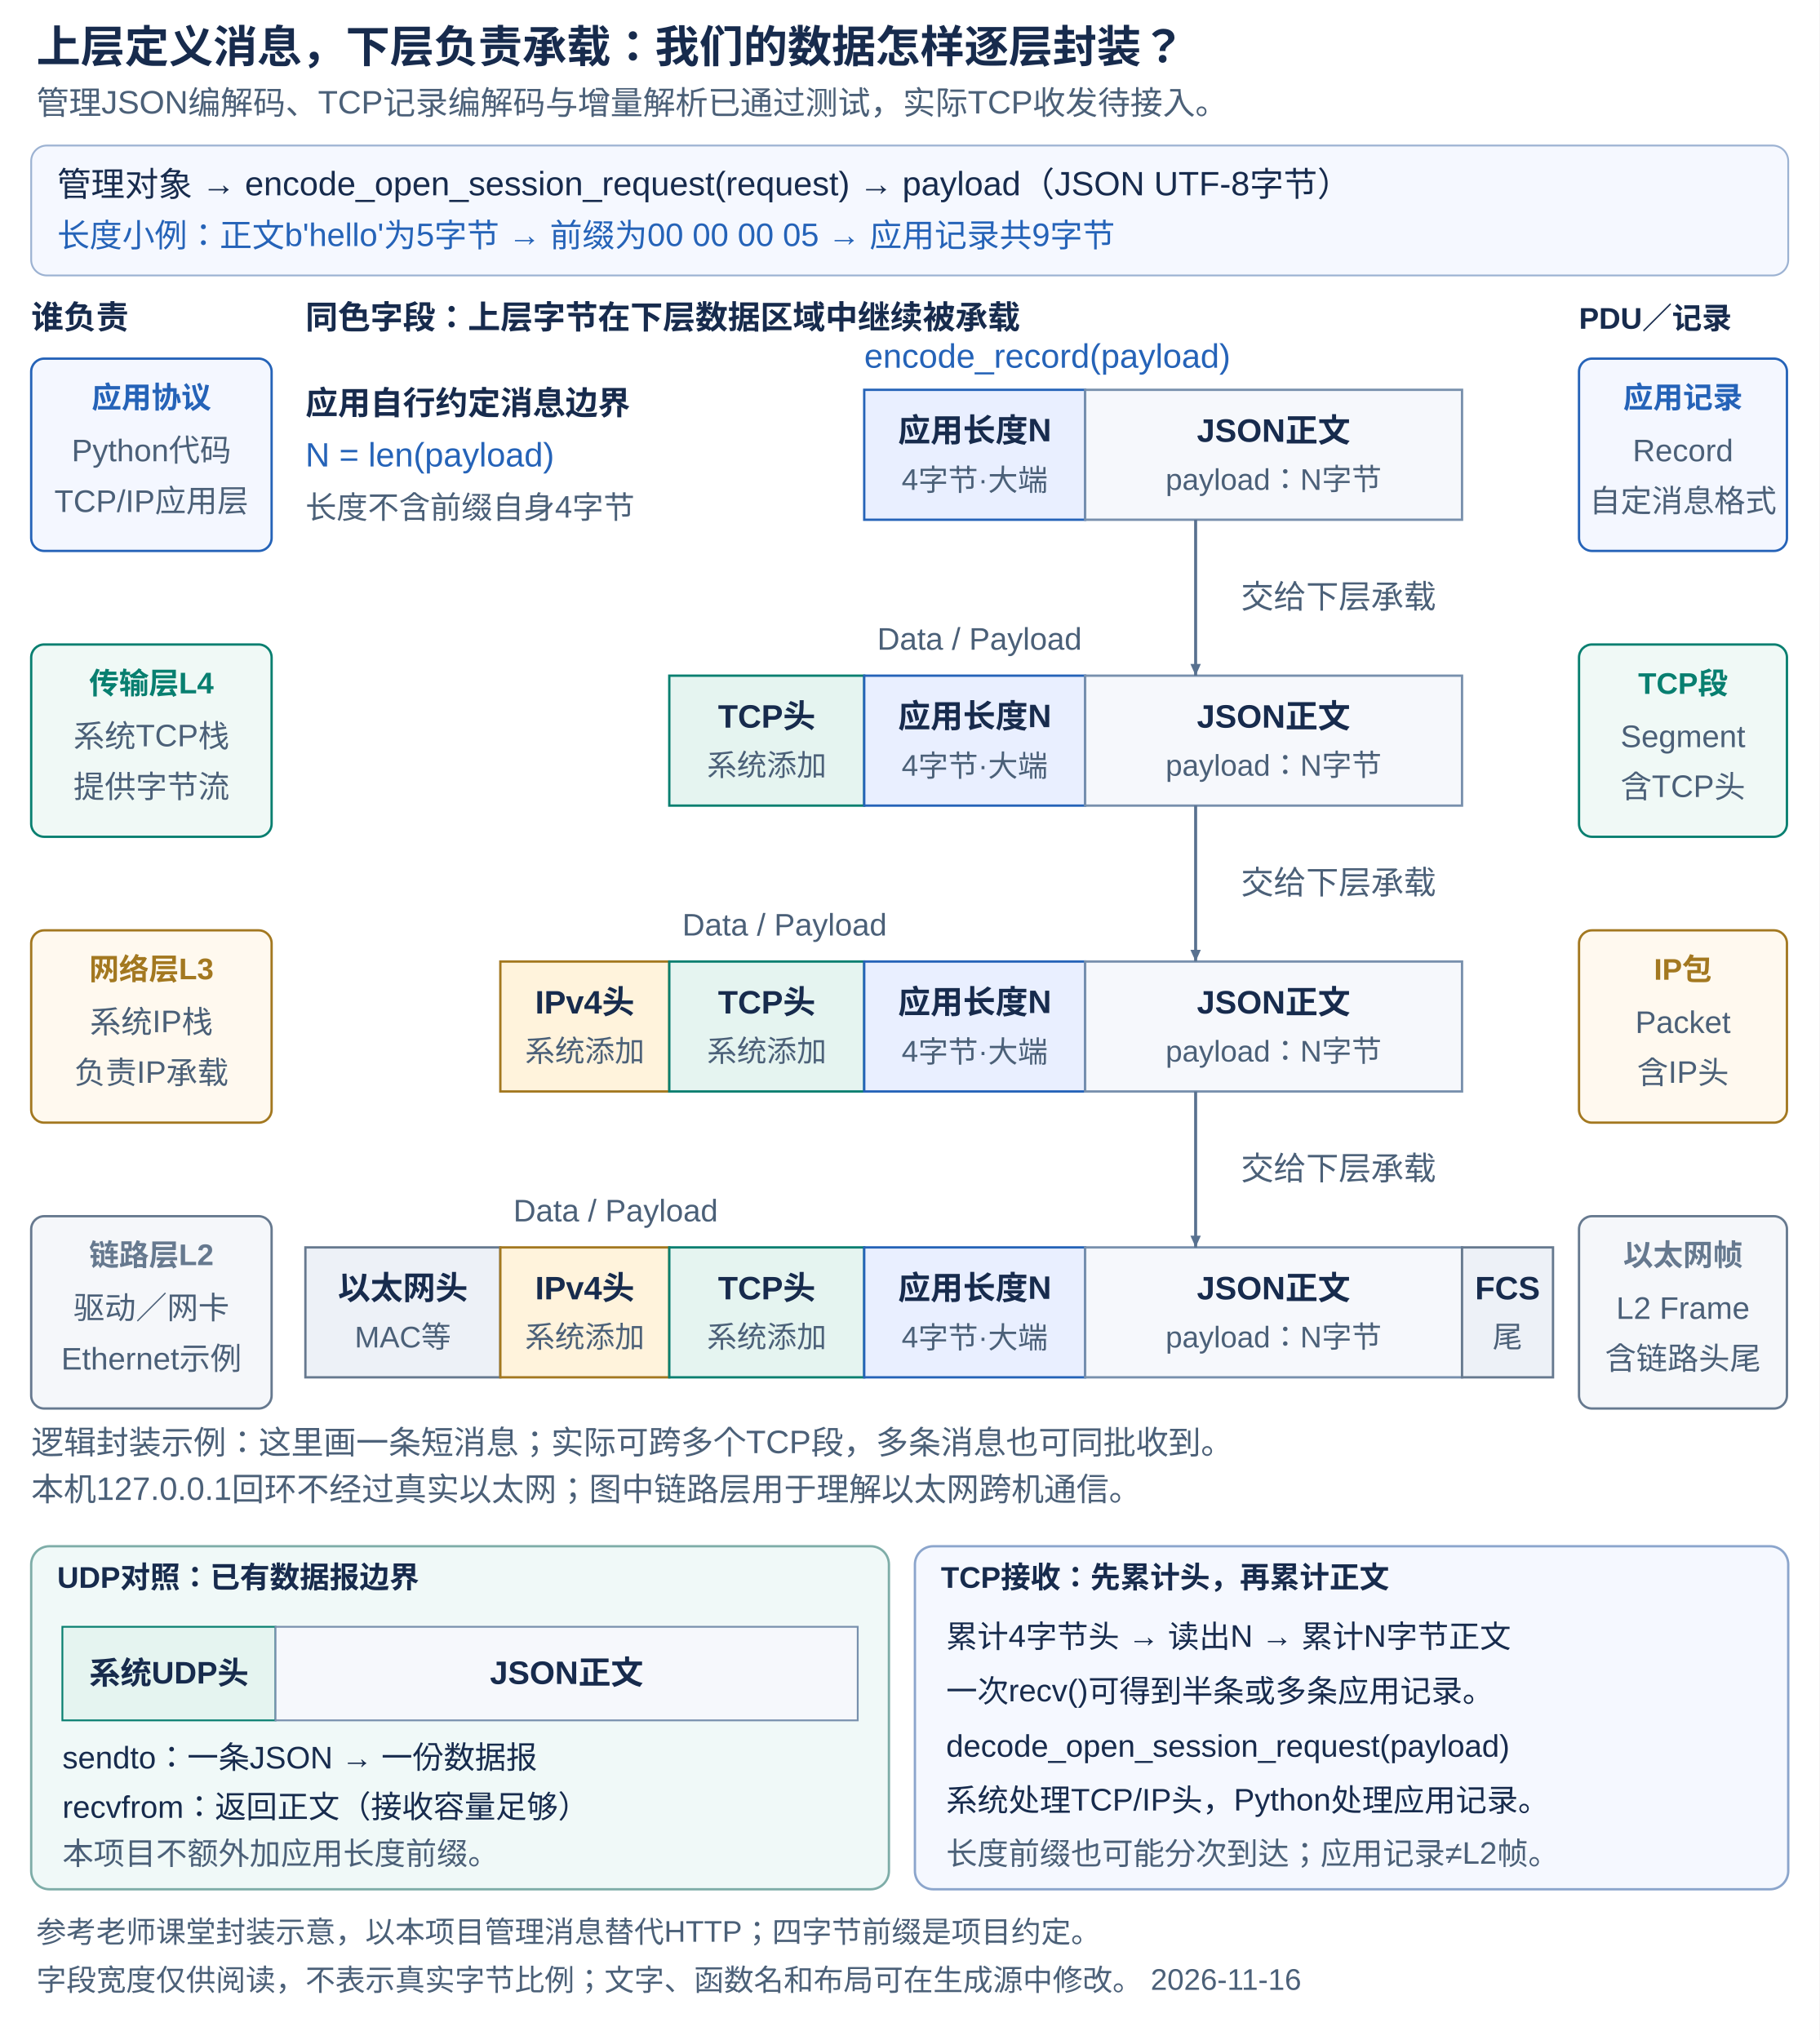
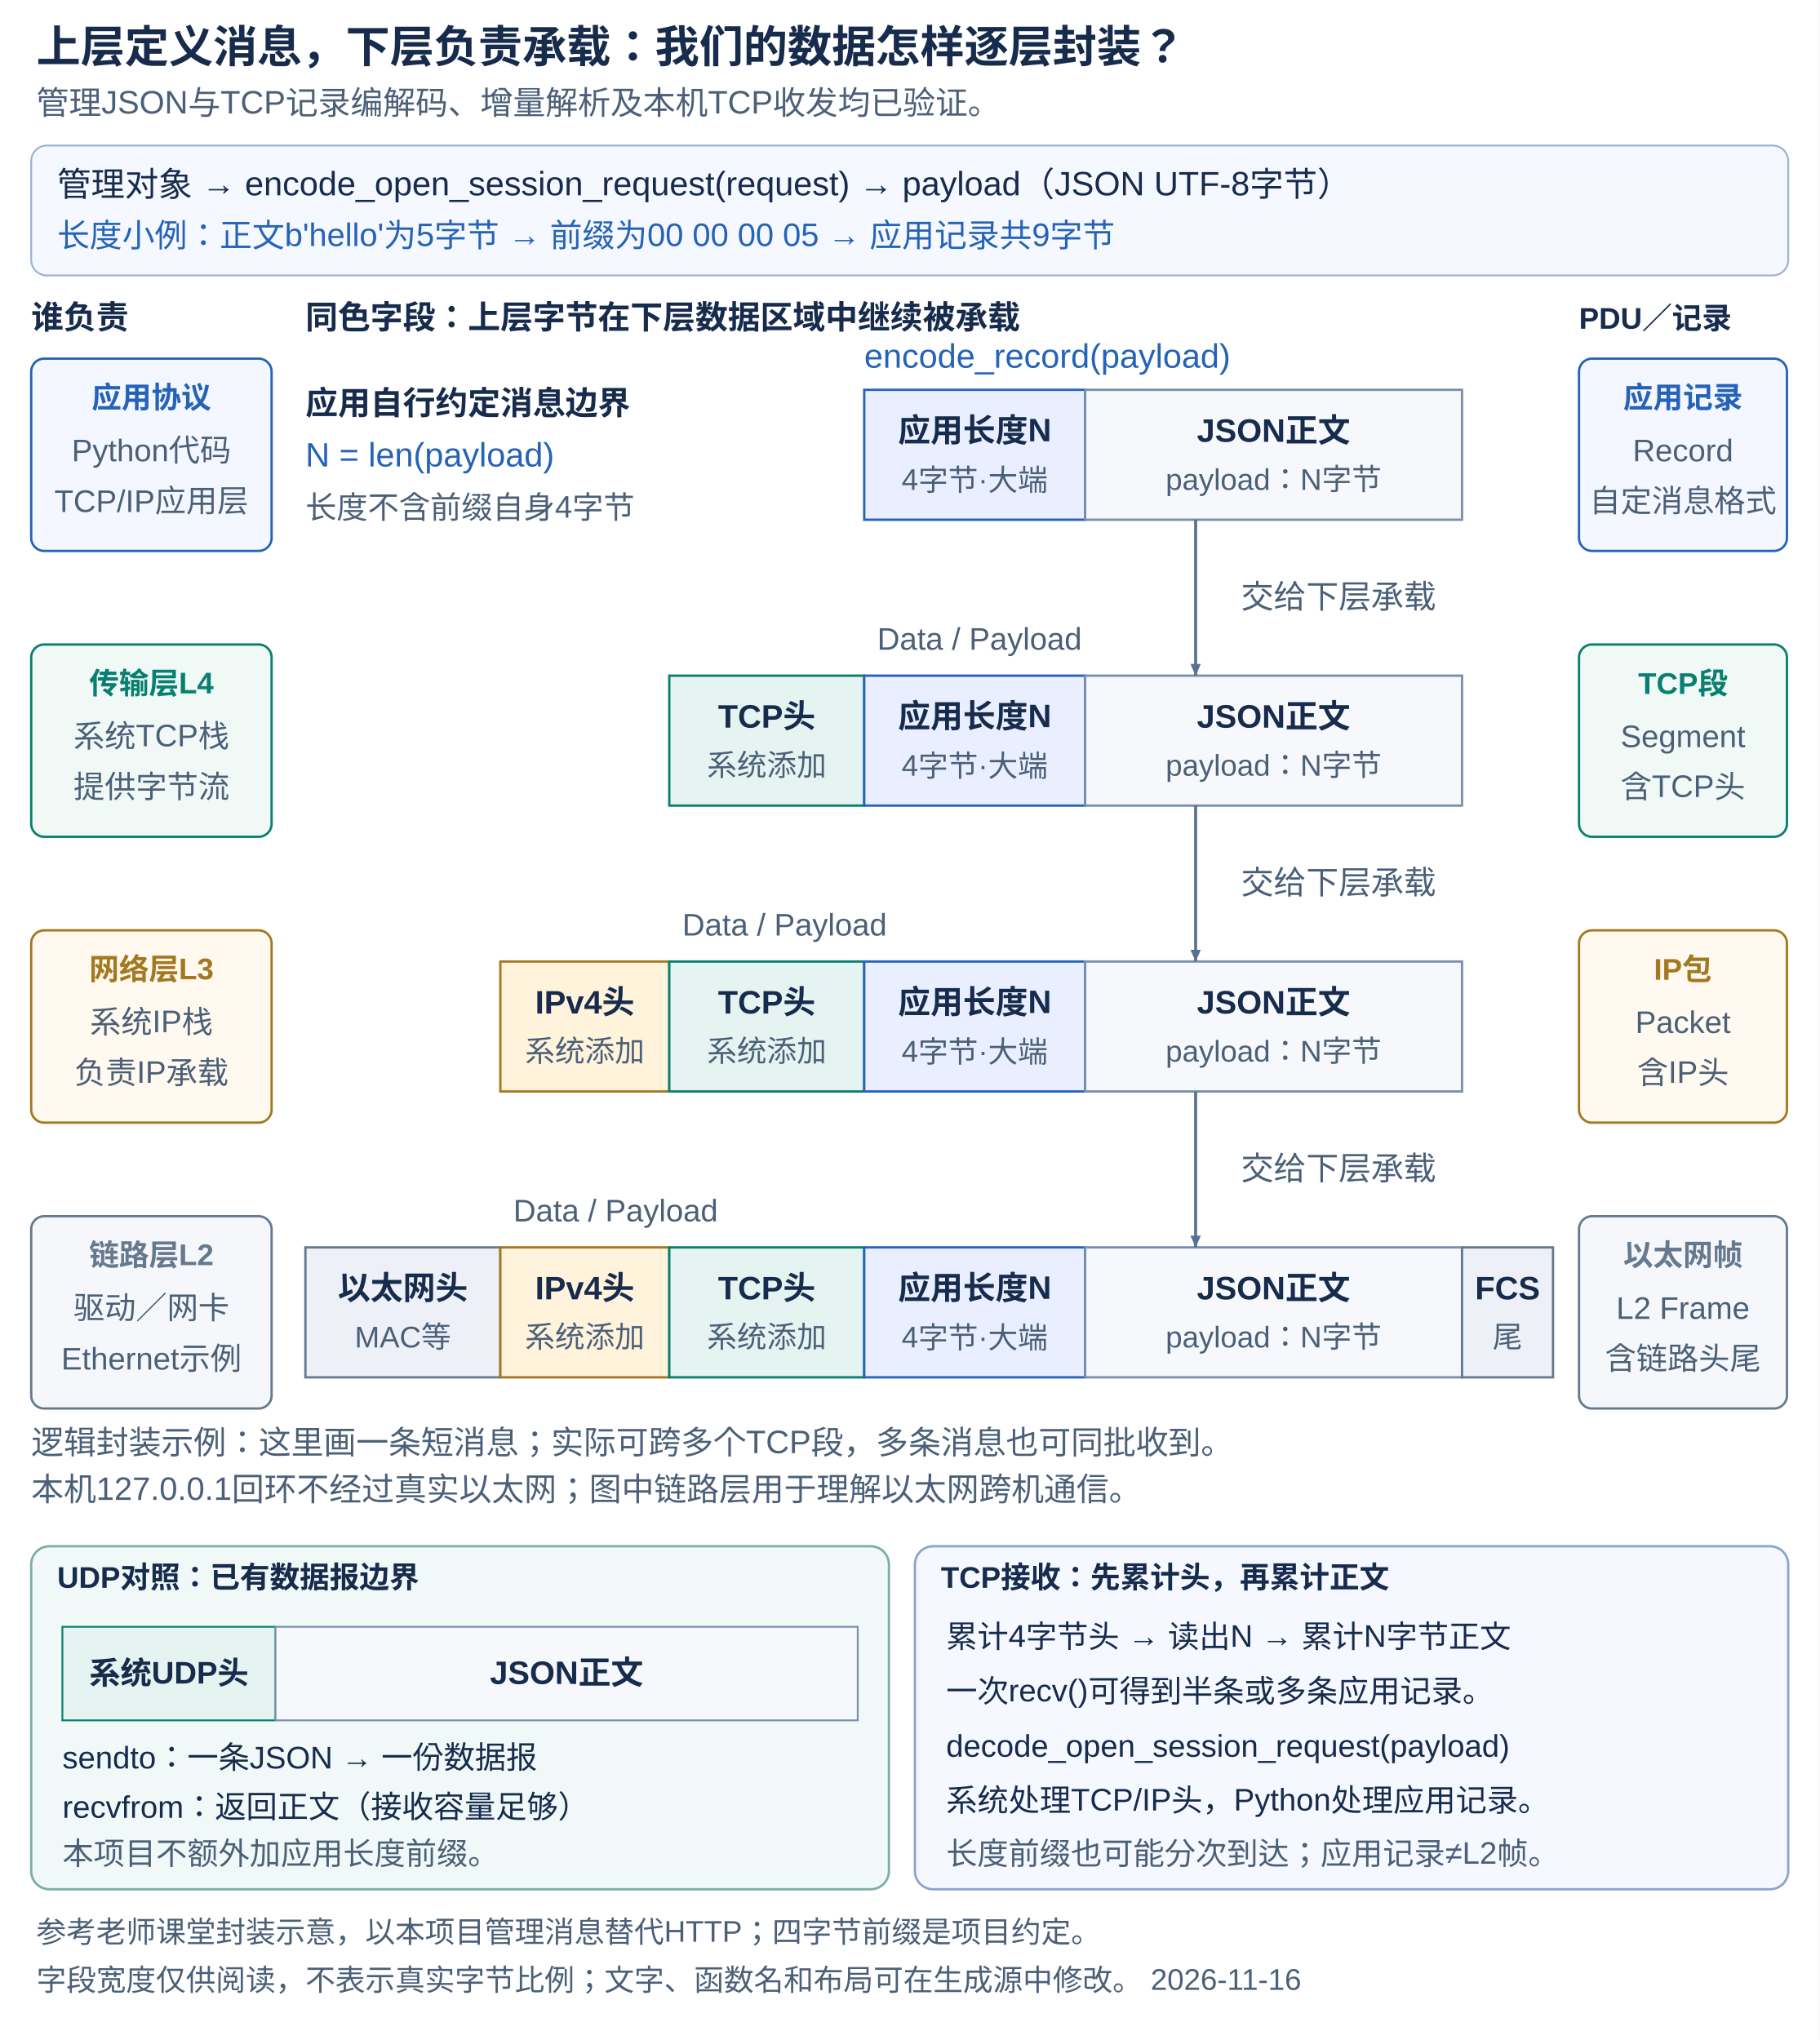
<svg xmlns="http://www.w3.org/2000/svg" width="1400" height="1570" viewBox="0 0 1400 1570" role="img" aria-labelledby="title description">
  <rect x="0" y="0" width="1400" height="1570" rx="0" fill="#ffffff" stroke="#ffffff" stroke-width="0" />
  <text x="28" y="48" font-family="Microsoft YaHei, Microsoft YaHei UI, Arial, sans-serif" font-size="34" font-weight="700" fill="#172b4d" text-anchor="start">上层定义消息，下层负责承载：我们的数据怎样逐层封装？</text>
-   <text x="28" y="88" font-family="Microsoft YaHei, Microsoft YaHei UI, Arial, sans-serif" font-size="25" font-weight="400" fill="#4b6078" text-anchor="start">管理JSON编解码、TCP记录编解码与增量解析已通过测试，实际TCP收发待接入。</text>
+   <text x="28" y="88" font-family="Microsoft YaHei, Microsoft YaHei UI, Arial, sans-serif" font-size="25" font-weight="400" fill="#4b6078" text-anchor="start">管理JSON与TCP记录编解码、增量解析及本机TCP收发均已验证。</text>
  <rect x="24" y="112" width="1352" height="100" rx="12" fill="#f5f8ff" stroke="#9cb2d2" stroke-width="1.4" />
  <text x="44" y="151" font-family="Microsoft YaHei, Microsoft YaHei UI, Arial, sans-serif" font-size="26" font-weight="400" fill="#172b4d" text-anchor="start">管理对象 → encode_open_session_request(request) → payload（JSON UTF-8字节）</text>
  <text x="44" y="190" font-family="Microsoft YaHei, Microsoft YaHei UI, Arial, sans-serif" font-size="25" font-weight="400" fill="#2563b8" text-anchor="start">长度小例：正文b'hello'为5字节 → 前缀为00 00 00 05 → 应用记录共9字节</text>
  <text x="24" y="253" font-family="Microsoft YaHei, Microsoft YaHei UI, Arial, sans-serif" font-size="25" font-weight="700" fill="#172b4d" text-anchor="start">谁负责</text>
  <text x="235" y="253" font-family="Microsoft YaHei, Microsoft YaHei UI, Arial, sans-serif" font-size="25" font-weight="700" fill="#172b4d" text-anchor="start">同色字段：上层字节在下层数据区域中继续被承载</text>
  <text x="1215" y="253" font-family="Microsoft YaHei, Microsoft YaHei UI, Arial, sans-serif" font-size="23" font-weight="700" fill="#172b4d" text-anchor="start">PDU／记录</text>
  <rect x="24" y="276" width="185" height="148" rx="10" fill="#f4f7ff" stroke="#2563b8" stroke-width="1.8" />
  <text x="116.5" y="314" font-family="Microsoft YaHei, Microsoft YaHei UI, Arial, sans-serif" font-size="23" font-weight="700" fill="#2563b8" text-anchor="middle">应用协议</text>
  <text x="116.5" y="355" font-family="Microsoft YaHei, Microsoft YaHei UI, Arial, sans-serif" font-size="24" font-weight="400" fill="#4b6078" text-anchor="middle">Python代码</text>
  <text x="116.5" y="394" font-family="Microsoft YaHei, Microsoft YaHei UI, Arial, sans-serif" font-size="24" font-weight="400" fill="#4b6078" text-anchor="middle">TCP/IP应用层</text>
  <rect x="1215" y="276" width="160" height="148" rx="10" fill="#f4f7ff" stroke="#2563b8" stroke-width="1.8" />
  <text x="1295.0" y="314" font-family="Microsoft YaHei, Microsoft YaHei UI, Arial, sans-serif" font-size="23" font-weight="700" fill="#2563b8" text-anchor="middle">应用记录</text>
  <text x="1295.0" y="355" font-family="Microsoft YaHei, Microsoft YaHei UI, Arial, sans-serif" font-size="24" font-weight="400" fill="#4b6078" text-anchor="middle">Record</text>
  <text x="1295.0" y="394" font-family="Microsoft YaHei, Microsoft YaHei UI, Arial, sans-serif" font-size="24" font-weight="400" fill="#4b6078" text-anchor="middle">自定消息格式</text>
  <rect x="665" y="300" width="170" height="100" rx="0" fill="#e9efff" stroke="#2563b8" stroke-width="1.8" />
  <text x="750.0" y="340" font-family="Microsoft YaHei, Microsoft YaHei UI, Arial, sans-serif" font-size="25" font-weight="700" fill="#172b4d" text-anchor="middle">应用长度N</text>
  <text x="750.0" y="377" font-family="Microsoft YaHei, Microsoft YaHei UI, Arial, sans-serif" font-size="23" font-weight="400" fill="#4b6078" text-anchor="middle">4字节·大端</text>
  <rect x="835" y="300" width="290" height="100" rx="0" fill="#f6f8fc" stroke="#7890ad" stroke-width="1.8" />
  <text x="980.0" y="340" font-family="Microsoft YaHei, Microsoft YaHei UI, Arial, sans-serif" font-size="25" font-weight="700" fill="#172b4d" text-anchor="middle">JSON正文</text>
  <text x="980.0" y="377" font-family="Microsoft YaHei, Microsoft YaHei UI, Arial, sans-serif" font-size="23" font-weight="400" fill="#4b6078" text-anchor="middle">payload：N字节</text>
  <g class="layer-marker" data-row="0" data-y="300" />
  <rect x="24" y="496" width="185" height="148" rx="10" fill="#f0f9f6" stroke="#087f70" stroke-width="1.8" />
  <text x="116.5" y="534" font-family="Microsoft YaHei, Microsoft YaHei UI, Arial, sans-serif" font-size="23" font-weight="700" fill="#087f70" text-anchor="middle">传输层L4</text>
  <text x="116.5" y="575" font-family="Microsoft YaHei, Microsoft YaHei UI, Arial, sans-serif" font-size="24" font-weight="400" fill="#4b6078" text-anchor="middle">系统TCP栈</text>
  <text x="116.5" y="614" font-family="Microsoft YaHei, Microsoft YaHei UI, Arial, sans-serif" font-size="24" font-weight="400" fill="#4b6078" text-anchor="middle">提供字节流</text>
  <rect x="1215" y="496" width="160" height="148" rx="10" fill="#f0f9f6" stroke="#087f70" stroke-width="1.8" />
  <text x="1295.0" y="534" font-family="Microsoft YaHei, Microsoft YaHei UI, Arial, sans-serif" font-size="23" font-weight="700" fill="#087f70" text-anchor="middle">TCP段</text>
  <text x="1295.0" y="575" font-family="Microsoft YaHei, Microsoft YaHei UI, Arial, sans-serif" font-size="24" font-weight="400" fill="#4b6078" text-anchor="middle">Segment</text>
  <text x="1295.0" y="614" font-family="Microsoft YaHei, Microsoft YaHei UI, Arial, sans-serif" font-size="24" font-weight="400" fill="#4b6078" text-anchor="middle">含TCP头</text>
  <rect x="515" y="520" width="150" height="100" rx="0" fill="#e5f4f0" stroke="#087f70" stroke-width="1.8" />
  <text x="590.0" y="560" font-family="Microsoft YaHei, Microsoft YaHei UI, Arial, sans-serif" font-size="25" font-weight="700" fill="#172b4d" text-anchor="middle">TCP头</text>
  <text x="590.0" y="597" font-family="Microsoft YaHei, Microsoft YaHei UI, Arial, sans-serif" font-size="23" font-weight="400" fill="#4b6078" text-anchor="middle">系统添加</text>
  <rect x="665" y="520" width="170" height="100" rx="0" fill="#e9efff" stroke="#2563b8" stroke-width="1.8" />
  <text x="750.0" y="560" font-family="Microsoft YaHei, Microsoft YaHei UI, Arial, sans-serif" font-size="25" font-weight="700" fill="#172b4d" text-anchor="middle">应用长度N</text>
  <text x="750.0" y="597" font-family="Microsoft YaHei, Microsoft YaHei UI, Arial, sans-serif" font-size="23" font-weight="400" fill="#4b6078" text-anchor="middle">4字节·大端</text>
  <rect x="835" y="520" width="290" height="100" rx="0" fill="#f6f8fc" stroke="#7890ad" stroke-width="1.8" />
  <text x="980.0" y="560" font-family="Microsoft YaHei, Microsoft YaHei UI, Arial, sans-serif" font-size="25" font-weight="700" fill="#172b4d" text-anchor="middle">JSON正文</text>
  <text x="980.0" y="597" font-family="Microsoft YaHei, Microsoft YaHei UI, Arial, sans-serif" font-size="23" font-weight="400" fill="#4b6078" text-anchor="middle">payload：N字节</text>
  <g class="layer-marker" data-row="1" data-y="520" />
  <rect x="24" y="716" width="185" height="148" rx="10" fill="#fff9ef" stroke="#a37820" stroke-width="1.8" />
  <text x="116.5" y="754" font-family="Microsoft YaHei, Microsoft YaHei UI, Arial, sans-serif" font-size="23" font-weight="700" fill="#a37820" text-anchor="middle">网络层L3</text>
  <text x="116.5" y="795" font-family="Microsoft YaHei, Microsoft YaHei UI, Arial, sans-serif" font-size="24" font-weight="400" fill="#4b6078" text-anchor="middle">系统IP栈</text>
  <text x="116.5" y="834" font-family="Microsoft YaHei, Microsoft YaHei UI, Arial, sans-serif" font-size="24" font-weight="400" fill="#4b6078" text-anchor="middle">负责IP承载</text>
  <rect x="1215" y="716" width="160" height="148" rx="10" fill="#fff9ef" stroke="#a37820" stroke-width="1.8" />
  <text x="1295.0" y="754" font-family="Microsoft YaHei, Microsoft YaHei UI, Arial, sans-serif" font-size="23" font-weight="700" fill="#a37820" text-anchor="middle">IP包</text>
  <text x="1295.0" y="795" font-family="Microsoft YaHei, Microsoft YaHei UI, Arial, sans-serif" font-size="24" font-weight="400" fill="#4b6078" text-anchor="middle">Packet</text>
  <text x="1295.0" y="834" font-family="Microsoft YaHei, Microsoft YaHei UI, Arial, sans-serif" font-size="24" font-weight="400" fill="#4b6078" text-anchor="middle">含IP头</text>
  <rect x="385" y="740" width="130" height="100" rx="0" fill="#fff3dc" stroke="#a37820" stroke-width="1.8" />
  <text x="450.0" y="780" font-family="Microsoft YaHei, Microsoft YaHei UI, Arial, sans-serif" font-size="25" font-weight="700" fill="#172b4d" text-anchor="middle">IPv4头</text>
  <text x="450.0" y="817" font-family="Microsoft YaHei, Microsoft YaHei UI, Arial, sans-serif" font-size="23" font-weight="400" fill="#4b6078" text-anchor="middle">系统添加</text>
  <rect x="515" y="740" width="150" height="100" rx="0" fill="#e5f4f0" stroke="#087f70" stroke-width="1.8" />
  <text x="590.0" y="780" font-family="Microsoft YaHei, Microsoft YaHei UI, Arial, sans-serif" font-size="25" font-weight="700" fill="#172b4d" text-anchor="middle">TCP头</text>
  <text x="590.0" y="817" font-family="Microsoft YaHei, Microsoft YaHei UI, Arial, sans-serif" font-size="23" font-weight="400" fill="#4b6078" text-anchor="middle">系统添加</text>
  <rect x="665" y="740" width="170" height="100" rx="0" fill="#e9efff" stroke="#2563b8" stroke-width="1.8" />
  <text x="750.0" y="780" font-family="Microsoft YaHei, Microsoft YaHei UI, Arial, sans-serif" font-size="25" font-weight="700" fill="#172b4d" text-anchor="middle">应用长度N</text>
  <text x="750.0" y="817" font-family="Microsoft YaHei, Microsoft YaHei UI, Arial, sans-serif" font-size="23" font-weight="400" fill="#4b6078" text-anchor="middle">4字节·大端</text>
  <rect x="835" y="740" width="290" height="100" rx="0" fill="#f6f8fc" stroke="#7890ad" stroke-width="1.8" />
  <text x="980.0" y="780" font-family="Microsoft YaHei, Microsoft YaHei UI, Arial, sans-serif" font-size="25" font-weight="700" fill="#172b4d" text-anchor="middle">JSON正文</text>
  <text x="980.0" y="817" font-family="Microsoft YaHei, Microsoft YaHei UI, Arial, sans-serif" font-size="23" font-weight="400" fill="#4b6078" text-anchor="middle">payload：N字节</text>
  <g class="layer-marker" data-row="2" data-y="740" />
  <rect x="24" y="936" width="185" height="148" rx="10" fill="#f5f7fa" stroke="#66798f" stroke-width="1.8" />
  <text x="116.5" y="974" font-family="Microsoft YaHei, Microsoft YaHei UI, Arial, sans-serif" font-size="23" font-weight="700" fill="#66798f" text-anchor="middle">链路层L2</text>
  <text x="116.5" y="1015" font-family="Microsoft YaHei, Microsoft YaHei UI, Arial, sans-serif" font-size="24" font-weight="400" fill="#4b6078" text-anchor="middle">驱动／网卡</text>
  <text x="116.5" y="1054" font-family="Microsoft YaHei, Microsoft YaHei UI, Arial, sans-serif" font-size="24" font-weight="400" fill="#4b6078" text-anchor="middle">Ethernet示例</text>
  <rect x="1215" y="936" width="160" height="148" rx="10" fill="#f5f7fa" stroke="#66798f" stroke-width="1.8" />
  <text x="1295.0" y="974" font-family="Microsoft YaHei, Microsoft YaHei UI, Arial, sans-serif" font-size="23" font-weight="700" fill="#66798f" text-anchor="middle">以太网帧</text>
  <text x="1295.0" y="1015" font-family="Microsoft YaHei, Microsoft YaHei UI, Arial, sans-serif" font-size="24" font-weight="400" fill="#4b6078" text-anchor="middle">L2 Frame</text>
  <text x="1295.0" y="1054" font-family="Microsoft YaHei, Microsoft YaHei UI, Arial, sans-serif" font-size="24" font-weight="400" fill="#4b6078" text-anchor="middle">含链路头尾</text>
  <rect x="235" y="960" width="150" height="100" rx="0" fill="#edf1f7" stroke="#66798f" stroke-width="1.8" />
  <text x="310.0" y="1000" font-family="Microsoft YaHei, Microsoft YaHei UI, Arial, sans-serif" font-size="25" font-weight="700" fill="#172b4d" text-anchor="middle">以太网头</text>
  <text x="310.0" y="1037" font-family="Microsoft YaHei, Microsoft YaHei UI, Arial, sans-serif" font-size="23" font-weight="400" fill="#4b6078" text-anchor="middle">MAC等</text>
  <rect x="385" y="960" width="130" height="100" rx="0" fill="#fff3dc" stroke="#a37820" stroke-width="1.8" />
  <text x="450.0" y="1000" font-family="Microsoft YaHei, Microsoft YaHei UI, Arial, sans-serif" font-size="25" font-weight="700" fill="#172b4d" text-anchor="middle">IPv4头</text>
  <text x="450.0" y="1037" font-family="Microsoft YaHei, Microsoft YaHei UI, Arial, sans-serif" font-size="23" font-weight="400" fill="#4b6078" text-anchor="middle">系统添加</text>
  <rect x="515" y="960" width="150" height="100" rx="0" fill="#e5f4f0" stroke="#087f70" stroke-width="1.8" />
  <text x="590.0" y="1000" font-family="Microsoft YaHei, Microsoft YaHei UI, Arial, sans-serif" font-size="25" font-weight="700" fill="#172b4d" text-anchor="middle">TCP头</text>
  <text x="590.0" y="1037" font-family="Microsoft YaHei, Microsoft YaHei UI, Arial, sans-serif" font-size="23" font-weight="400" fill="#4b6078" text-anchor="middle">系统添加</text>
  <rect x="665" y="960" width="170" height="100" rx="0" fill="#e9efff" stroke="#2563b8" stroke-width="1.8" />
  <text x="750.0" y="1000" font-family="Microsoft YaHei, Microsoft YaHei UI, Arial, sans-serif" font-size="25" font-weight="700" fill="#172b4d" text-anchor="middle">应用长度N</text>
  <text x="750.0" y="1037" font-family="Microsoft YaHei, Microsoft YaHei UI, Arial, sans-serif" font-size="23" font-weight="400" fill="#4b6078" text-anchor="middle">4字节·大端</text>
  <rect x="835" y="960" width="290" height="100" rx="0" fill="#f6f8fc" stroke="#7890ad" stroke-width="1.8" />
  <text x="980.0" y="1000" font-family="Microsoft YaHei, Microsoft YaHei UI, Arial, sans-serif" font-size="25" font-weight="700" fill="#172b4d" text-anchor="middle">JSON正文</text>
  <text x="980.0" y="1037" font-family="Microsoft YaHei, Microsoft YaHei UI, Arial, sans-serif" font-size="23" font-weight="400" fill="#4b6078" text-anchor="middle">payload：N字节</text>
  <rect x="1125" y="960" width="70" height="100" rx="0" fill="#edf1f7" stroke="#66798f" stroke-width="1.8" />
  <text x="1160.0" y="1000" font-family="Microsoft YaHei, Microsoft YaHei UI, Arial, sans-serif" font-size="25" font-weight="700" fill="#172b4d" text-anchor="middle">FCS</text>
  <text x="1160.0" y="1037" font-family="Microsoft YaHei, Microsoft YaHei UI, Arial, sans-serif" font-size="23" font-weight="400" fill="#4b6078" text-anchor="middle">尾</text>
  <g class="layer-marker" data-row="3" data-y="960" />
  <text x="235" y="319" font-family="Microsoft YaHei, Microsoft YaHei UI, Arial, sans-serif" font-size="25" font-weight="700" fill="#172b4d" text-anchor="start">应用自行约定消息边界</text>
  <text x="235" y="359" font-family="Consolas, Microsoft YaHei UI, Arial, sans-serif" font-size="26" font-weight="400" fill="#2563b8" text-anchor="start">N = len(payload)</text>
  <text x="235" y="399" font-family="Microsoft YaHei, Microsoft YaHei UI, Arial, sans-serif" font-size="24" font-weight="400" fill="#4b6078" text-anchor="start">长度不含前缀自身4字节</text>
  <text x="665" y="283" font-family="Consolas, Microsoft YaHei UI, Arial, sans-serif" font-size="26" font-weight="400" fill="#2563b8" text-anchor="start">encode_record(payload)</text>
  <polyline points="920,400 920,520" fill="none" stroke="#58718f" stroke-width="2.3" stroke-linejoin="round" />
  <polygon points="920.00,520.00 916.00,511.00 924.00,511.00" fill="#58718f" />
  <text x="955" y="468.0" font-family="Microsoft YaHei, Microsoft YaHei UI, Arial, sans-serif" font-size="25" font-weight="400" fill="#4b6078" text-anchor="start">交给下层承载</text>
  <polyline points="920,620 920,740" fill="none" stroke="#58718f" stroke-width="2.3" stroke-linejoin="round" />
  <polygon points="920.00,740.00 916.00,731.00 924.00,731.00" fill="#58718f" />
  <text x="955" y="688.0" font-family="Microsoft YaHei, Microsoft YaHei UI, Arial, sans-serif" font-size="25" font-weight="400" fill="#4b6078" text-anchor="start">交给下层承载</text>
  <polyline points="920,840 920,960" fill="none" stroke="#58718f" stroke-width="2.3" stroke-linejoin="round" />
  <polygon points="920.00,960.00 916.00,951.00 924.00,951.00" fill="#58718f" />
  <text x="955" y="908.0" font-family="Microsoft YaHei, Microsoft YaHei UI, Arial, sans-serif" font-size="25" font-weight="400" fill="#4b6078" text-anchor="start">交给下层承载</text>
  <text x="675" y="500" font-family="Microsoft YaHei, Microsoft YaHei UI, Arial, sans-serif" font-size="24" font-weight="400" fill="#4b6078" text-anchor="start">Data / Payload</text>
  <text x="525" y="720" font-family="Microsoft YaHei, Microsoft YaHei UI, Arial, sans-serif" font-size="24" font-weight="400" fill="#4b6078" text-anchor="start">Data / Payload</text>
  <text x="395" y="940" font-family="Microsoft YaHei, Microsoft YaHei UI, Arial, sans-serif" font-size="24" font-weight="400" fill="#4b6078" text-anchor="start">Data / Payload</text>
  <text x="24" y="1119" font-family="Microsoft YaHei, Microsoft YaHei UI, Arial, sans-serif" font-size="25" font-weight="400" fill="#4b6078" text-anchor="start">逻辑封装示例：这里画一条短消息；实际可跨多个TCP段，多条消息也可同批收到。</text>
  <text x="24" y="1155" font-family="Microsoft YaHei, Microsoft YaHei UI, Arial, sans-serif" font-size="25" font-weight="400" fill="#4b6078" text-anchor="start">本机127.0.0.1回环不经过真实以太网；图中链路层用于理解以太网跨机通信。</text>
  <rect x="24" y="1190" width="660" height="264" rx="14" fill="#f0f9f8" stroke="#7eada8" stroke-width="1.8" />
  <text x="44" y="1222" font-family="Microsoft YaHei, Microsoft YaHei UI, Arial, sans-serif" font-size="23" font-weight="700" fill="#172b4d" text-anchor="start">UDP对照：已有数据报边界</text>
  <rect x="48" y="1252" width="164" height="72" rx="0" fill="#e5f4f0" stroke="#087f70" stroke-width="1.4" />
  <rect x="212" y="1252" width="448" height="72" rx="0" fill="#f6f8fc" stroke="#7890ad" stroke-width="1.4" />
  <text x="130" y="1296" font-family="Microsoft YaHei, Microsoft YaHei UI, Arial, sans-serif" font-size="24" font-weight="700" fill="#172b4d" text-anchor="middle">系统UDP头</text>
  <text x="436" y="1296" font-family="Microsoft YaHei, Microsoft YaHei UI, Arial, sans-serif" font-size="25" font-weight="700" fill="#172b4d" text-anchor="middle">JSON正文</text>
  <text x="48" y="1361" font-family="Microsoft YaHei, Microsoft YaHei UI, Arial, sans-serif" font-size="24" font-weight="400" fill="#172b4d" text-anchor="start">sendto：一条JSON → 一份数据报</text>
  <text x="48" y="1399" font-family="Microsoft YaHei, Microsoft YaHei UI, Arial, sans-serif" font-size="24" font-weight="400" fill="#172b4d" text-anchor="start">recvfrom：返回正文（接收容量足够）</text>
  <text x="48" y="1435" font-family="Microsoft YaHei, Microsoft YaHei UI, Arial, sans-serif" font-size="24" font-weight="400" fill="#4b6078" text-anchor="start">本项目不额外加应用长度前缀。</text>
  <rect x="704" y="1190" width="672" height="264" rx="14" fill="#f5f8ff" stroke="#8ba5cc" stroke-width="1.8" />
  <text x="724" y="1222" font-family="Microsoft YaHei, Microsoft YaHei UI, Arial, sans-serif" font-size="23" font-weight="700" fill="#172b4d" text-anchor="start">TCP接收：先累计头，再累计正文</text>
  <text x="728" y="1268" font-family="Microsoft YaHei, Microsoft YaHei UI, Arial, sans-serif" font-size="24" font-weight="400" fill="#172b4d" text-anchor="start">累计4字节头 → 读出N → 累计N字节正文</text>
  <text x="728" y="1310" font-family="Microsoft YaHei, Microsoft YaHei UI, Arial, sans-serif" font-size="24" font-weight="400" fill="#172b4d" text-anchor="start">一次recv()可得到半条或多条应用记录。</text>
  <text x="728" y="1352" font-family="Consolas, Microsoft YaHei UI, Arial, sans-serif" font-size="24" font-weight="400" fill="#172b4d" text-anchor="start">decode_open_session_request(payload)</text>
  <text x="728" y="1394" font-family="Microsoft YaHei, Microsoft YaHei UI, Arial, sans-serif" font-size="24" font-weight="400" fill="#172b4d" text-anchor="start">系统处理TCP/IP头，Python处理应用记录。</text>
  <text x="728" y="1435" font-family="Microsoft YaHei, Microsoft YaHei UI, Arial, sans-serif" font-size="24" font-weight="400" fill="#4b6078" text-anchor="start">长度前缀也可能分次到达；应用记录≠L2帧。</text>
  <text x="28" y="1495" font-family="Microsoft YaHei, Microsoft YaHei UI, Arial, sans-serif" font-size="23" font-weight="400" fill="#4b6078" text-anchor="start">参考老师课堂封装示意，以本项目管理消息替代HTTP；四字节前缀是项目约定。</text>
  <text x="28" y="1532" font-family="Microsoft YaHei, Microsoft YaHei UI, Arial, sans-serif" font-size="23" font-weight="400" fill="#4b6078" text-anchor="start">字段宽度仅供阅读，不表示真实字节比例；文字、函数名和布局可在生成源中修改。  2026-11-16</text>
</svg>
